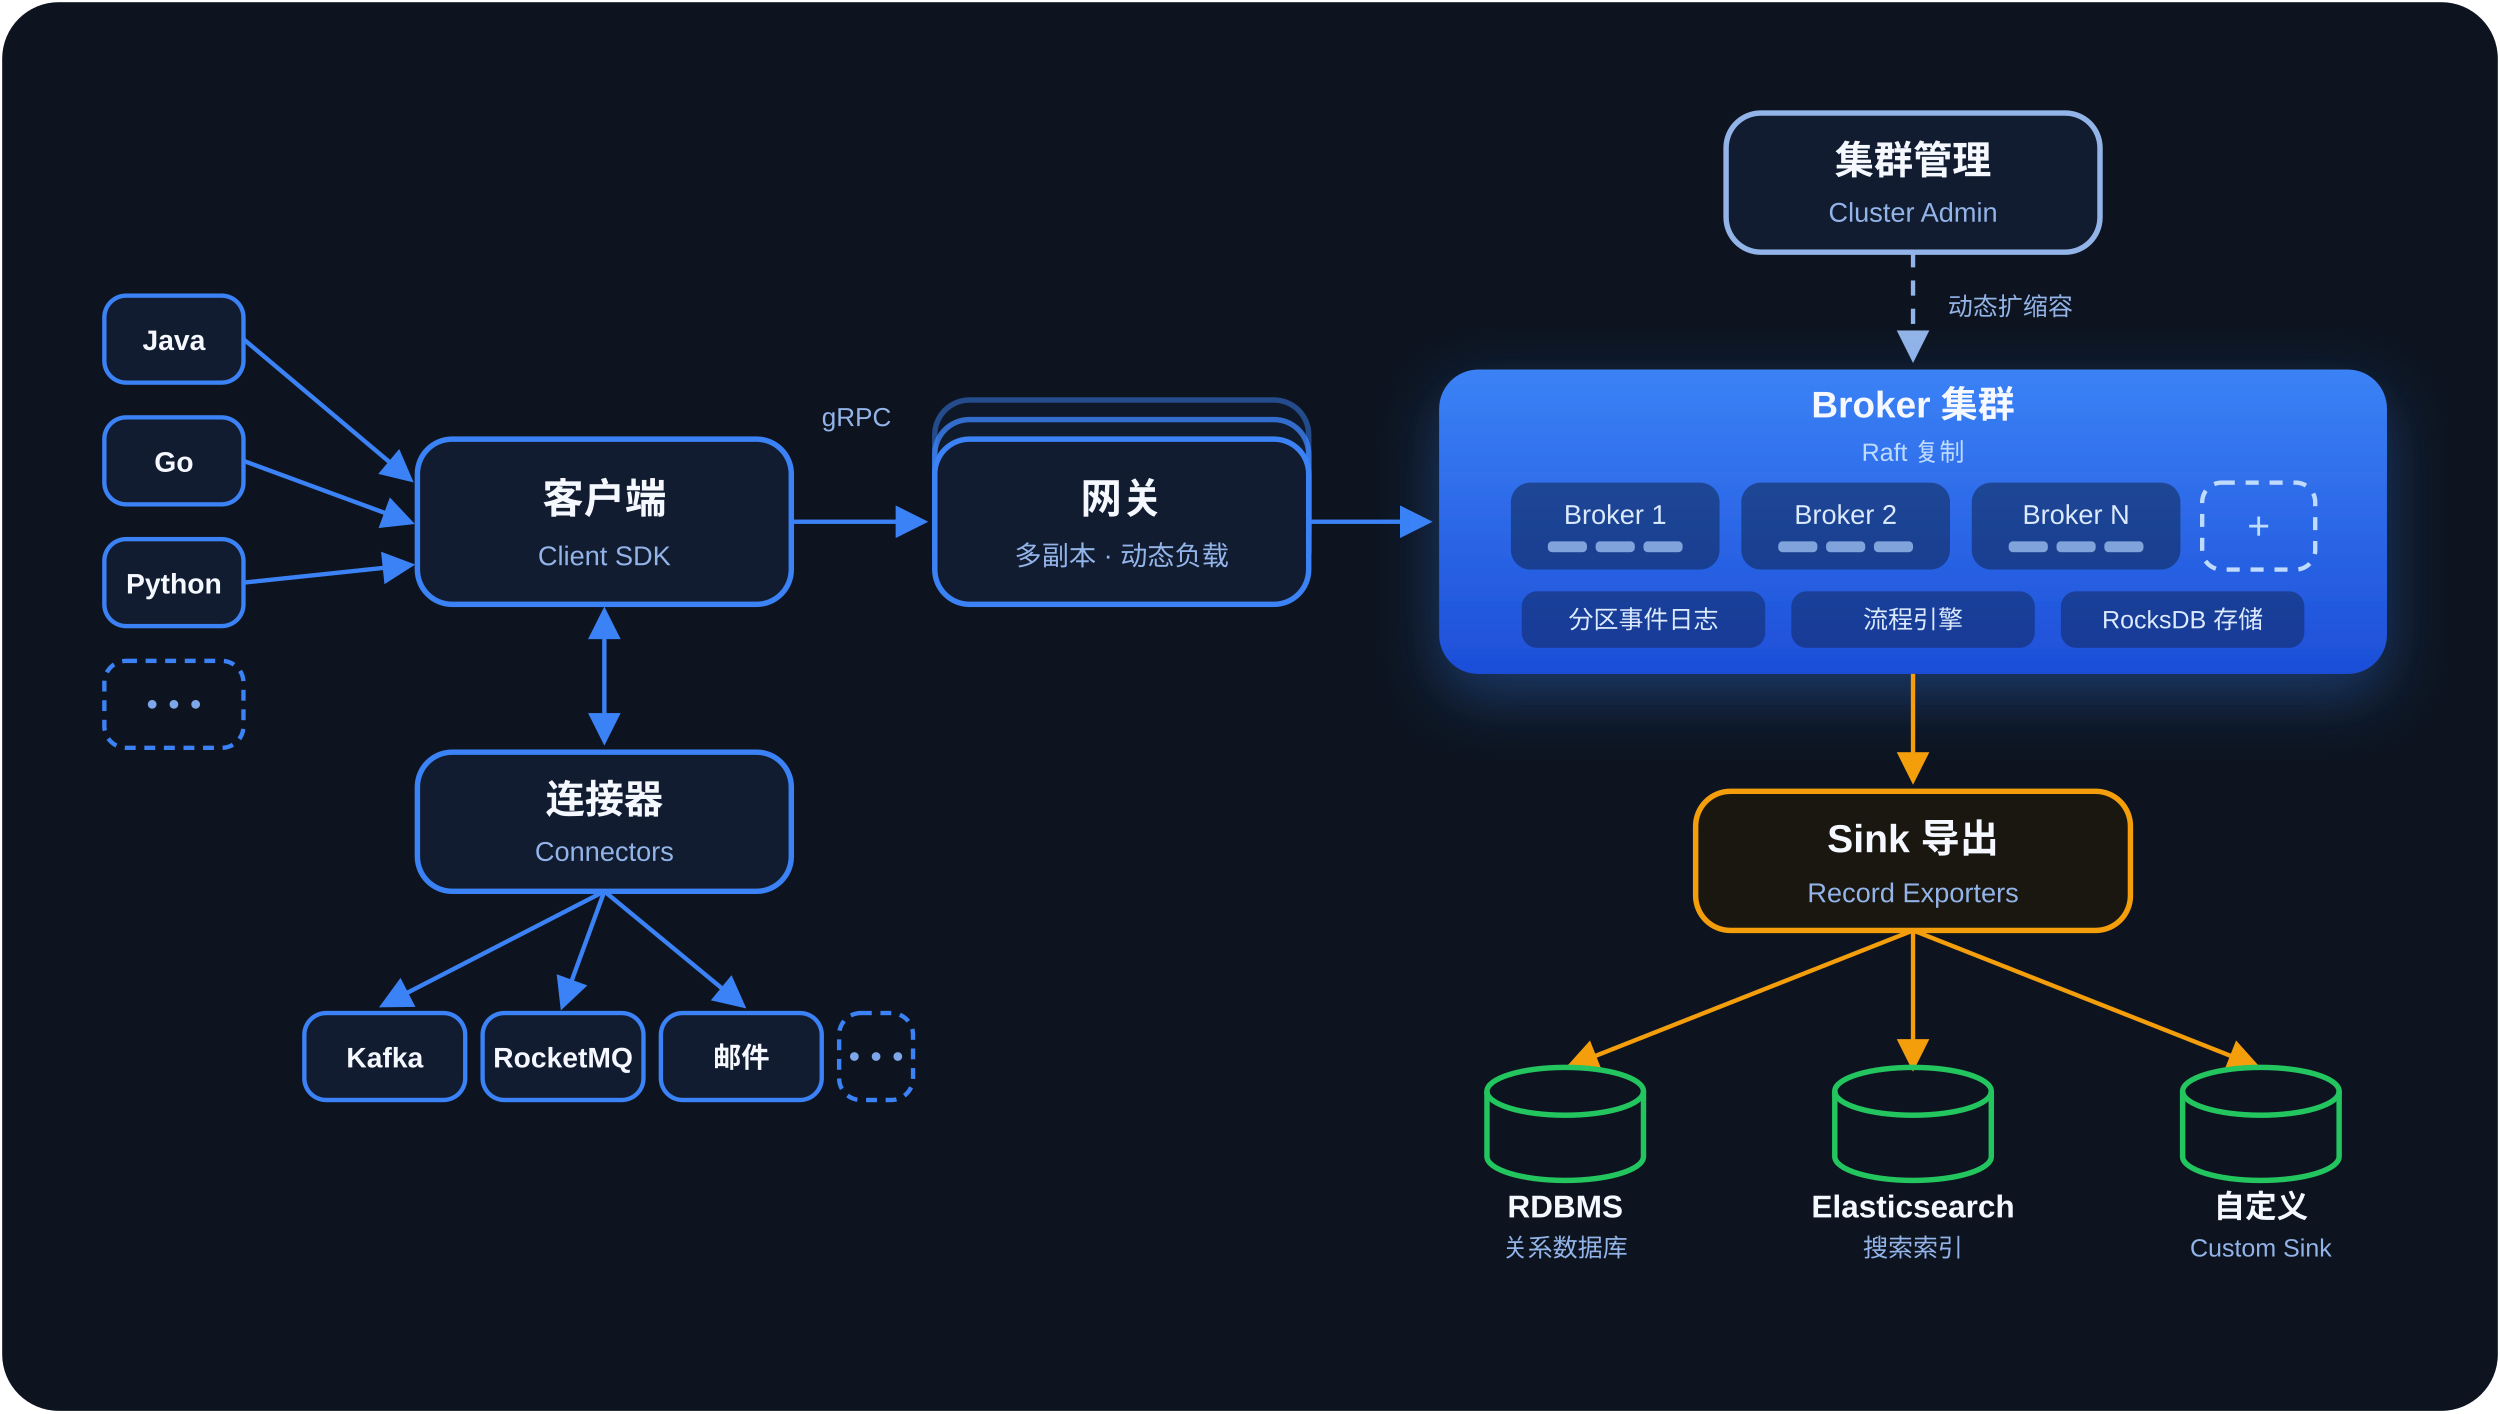
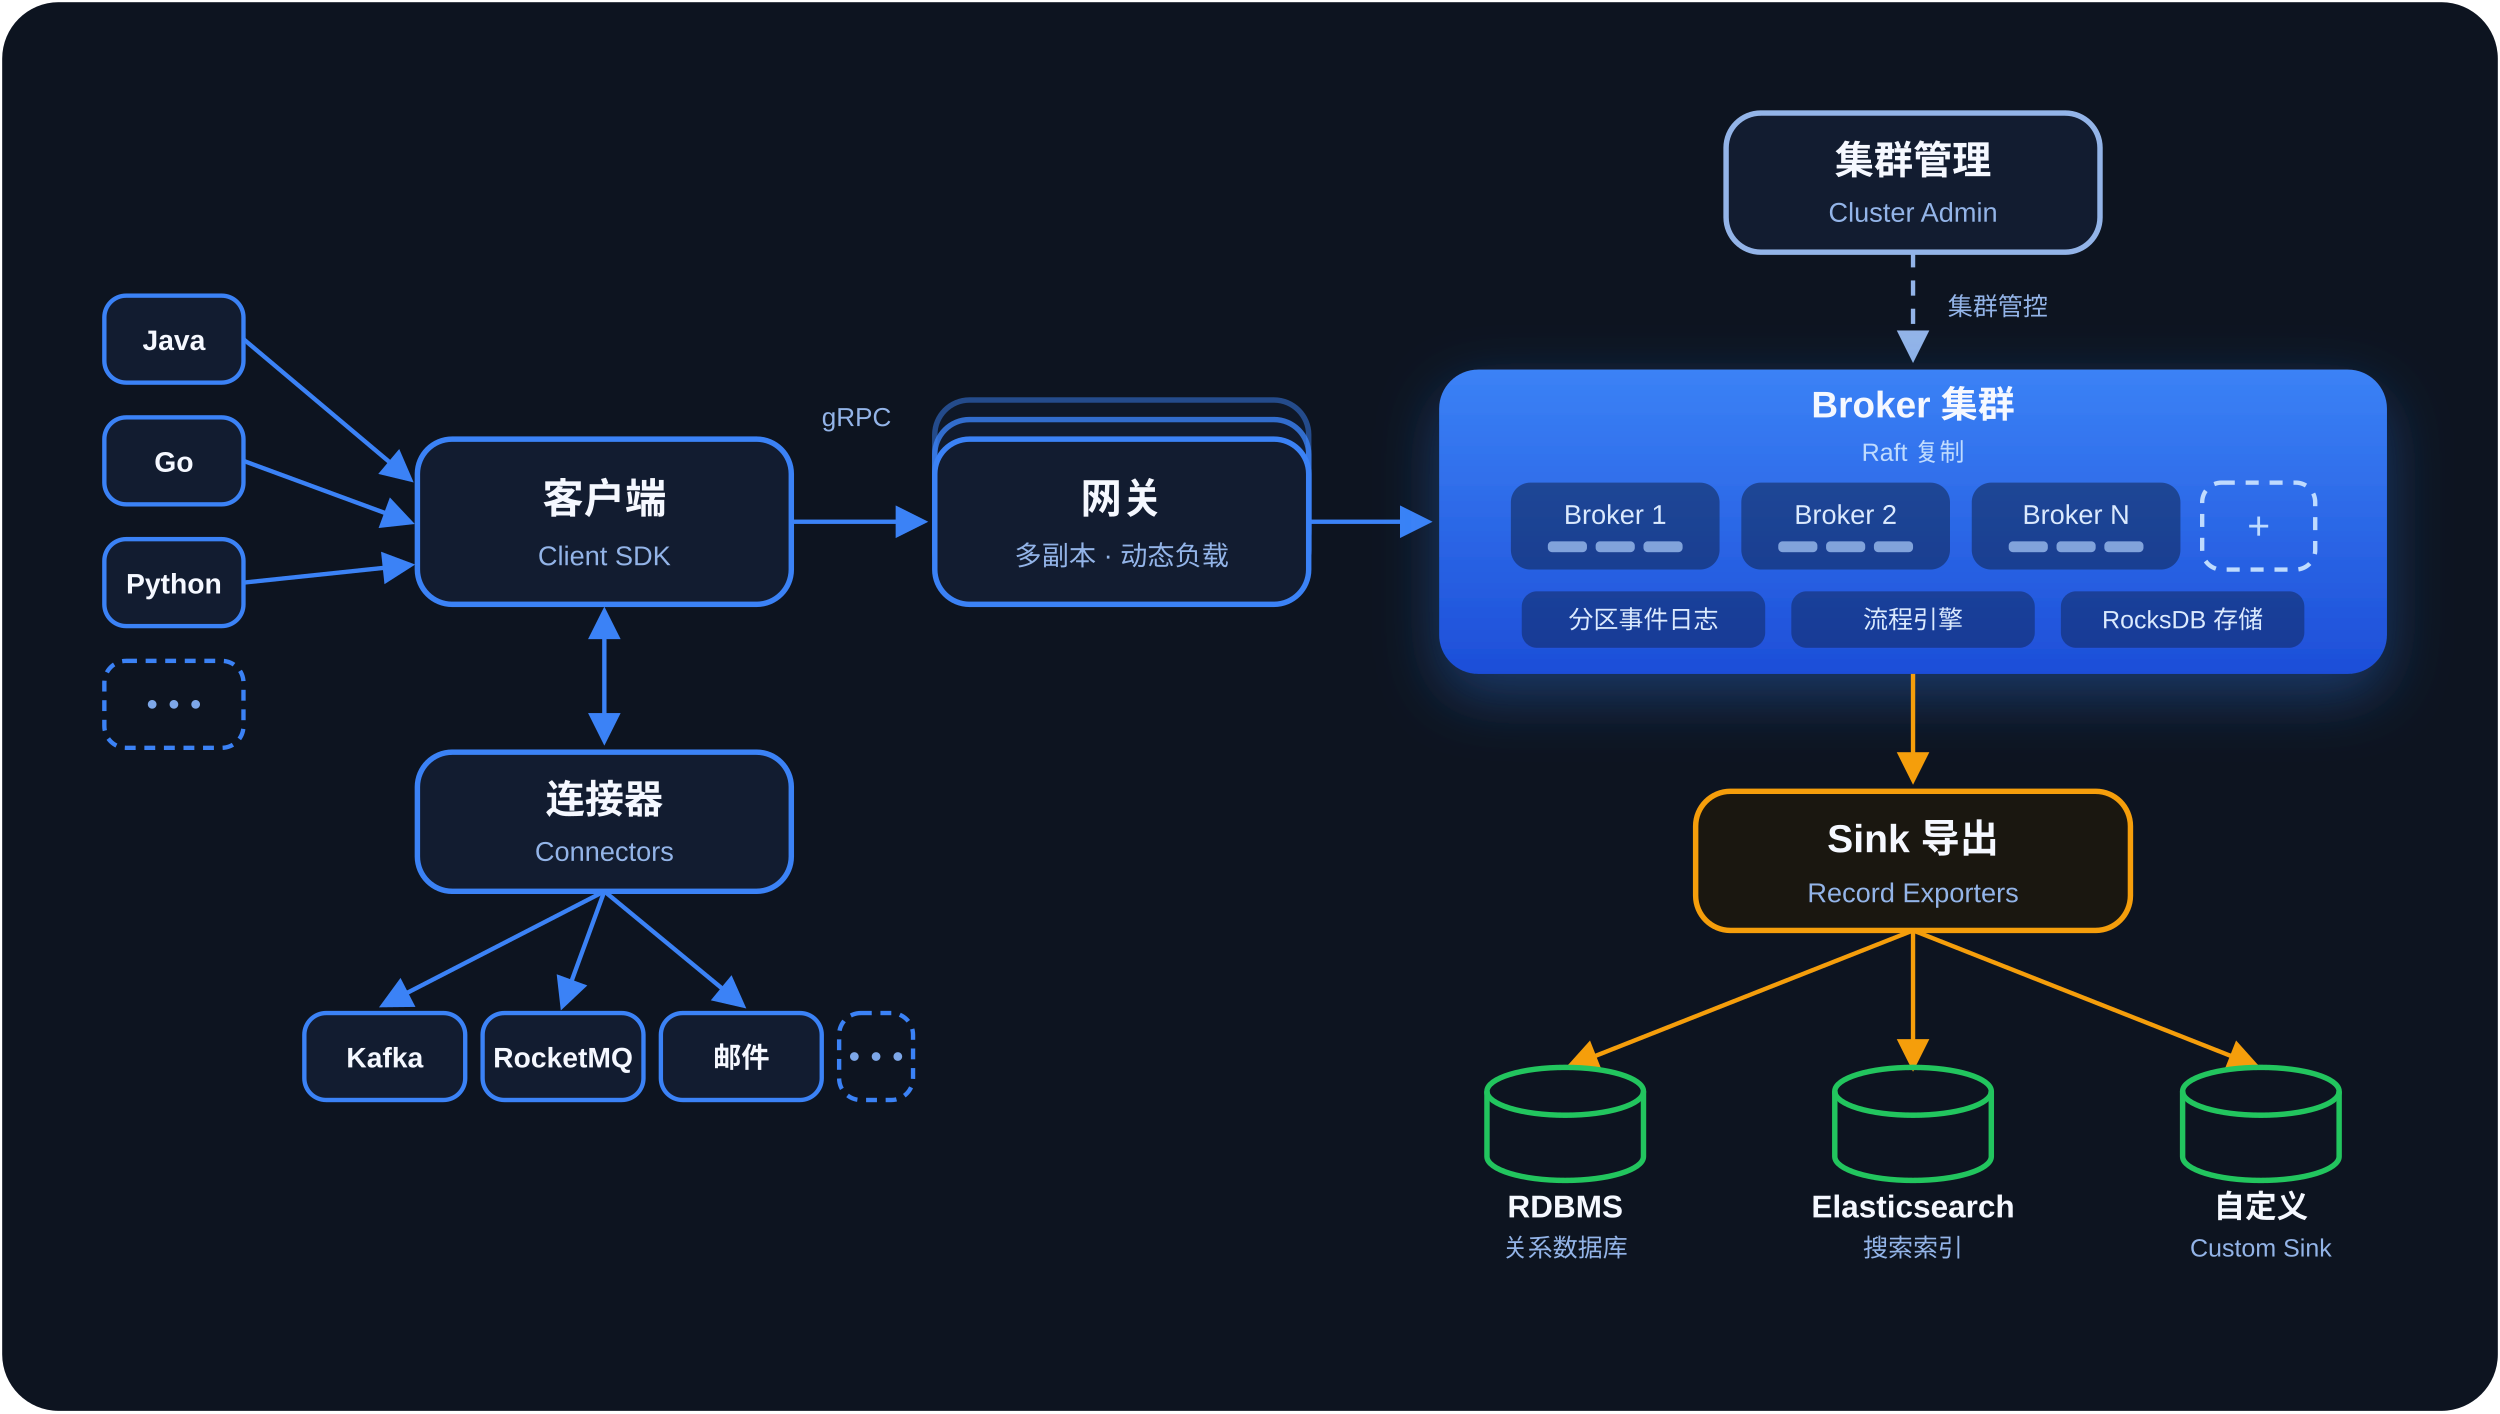
<svg xmlns="http://www.w3.org/2000/svg" width="1150" height="650" viewBox="0 0 1150 650" font-family="-apple-system, 'Helvetica Neue', 'Segoe UI', Arial, 'PingFang SC', 'Microsoft YaHei', sans-serif">
  <defs>
    <linearGradient id="focal" x1="0" y1="0" x2="0" y2="1">
      <stop offset="0" stop-color="#3B82F6" />
      <stop offset="1" stop-color="#1D4ED8" />
    </linearGradient>
    <filter id="glow" x="-30%" y="-30%" width="160%" height="180%">
      <feDropShadow dx="0" dy="10" stdDeviation="14" flood-color="#3B82F6" flood-opacity="0.35" />
    </filter>
    <marker id="arrowBlue" viewBox="0 0 10 10" refX="8" refY="5" markerWidth="7.5" markerHeight="7.5" orient="auto-start-reverse">
      <path d="M0,0 L10,5 L0,10 z" fill="#3B82F6" />
    </marker>
    <marker id="arrowOrange" viewBox="0 0 10 10" refX="8" refY="5" markerWidth="7.5" markerHeight="7.5" orient="auto-start-reverse">
      <path d="M0,0 L10,5 L0,10 z" fill="#F59E0B" />
    </marker>
    <marker id="arrowAdmin" viewBox="0 0 10 10" refX="8" refY="5" markerWidth="7.5" markerHeight="7.5" orient="auto-start-reverse">
      <path d="M0,0 L10,5 L0,10 z" fill="#93B4E8" />
    </marker>
  </defs>
  <rect x="1" y="1" width="1148" height="648" rx="26" fill="#0D1420" />
  <rect x="48" y="136" width="64" height="40" rx="10" fill="#121C30" stroke="#3B82F6" stroke-width="2" />
  <text x="80" y="161" text-anchor="middle" fill="#F5F8FF" font-size="13" font-weight="600">Java</text>
  <rect x="48" y="192" width="64" height="40" rx="10" fill="#121C30" stroke="#3B82F6" stroke-width="2" />
  <text x="80" y="217" text-anchor="middle" fill="#F5F8FF" font-size="13" font-weight="600">Go</text>
  <rect x="48" y="248" width="64" height="40" rx="10" fill="#121C30" stroke="#3B82F6" stroke-width="2" />
  <text x="80" y="273" text-anchor="middle" fill="#F5F8FF" font-size="13" font-weight="600">Python</text>
  <rect x="48" y="304" width="64" height="40" rx="10" fill="none" stroke="#3B82F6" stroke-width="2" stroke-dasharray="5 4" />
  <g fill="#7DA7E8">
    <circle cx="70" cy="324" r="2" />
    <circle cx="80" cy="324" r="2" />
    <circle cx="90" cy="324" r="2" />
  </g>
  <line x1="112" y1="156" x2="188" y2="220" stroke="#3B82F6" stroke-width="2" marker-end="url(#arrowBlue)" />
  <line x1="112" y1="212" x2="188" y2="240" stroke="#3B82F6" stroke-width="2" marker-end="url(#arrowBlue)" />
  <line x1="112" y1="268" x2="188" y2="260" stroke="#3B82F6" stroke-width="2" marker-end="url(#arrowBlue)" />
  <line x1="278" y1="282" x2="278" y2="340" stroke="#3B82F6" stroke-width="2" marker-start="url(#arrowBlue)" marker-end="url(#arrowBlue)" />
  <rect x="192" y="346" width="172" height="64" rx="16" fill="#121C30" stroke="#3B82F6" stroke-width="2.5" />
  <text x="278" y="374" text-anchor="middle" fill="#F5F8FF" font-size="18" font-weight="600">连接器</text>
  <text x="278" y="396" text-anchor="middle" fill="#93B4E8" font-size="12.5">Connectors</text>
  <line x1="278" y1="410" x2="177" y2="462" stroke="#3B82F6" stroke-width="2" marker-end="url(#arrowBlue)" />
  <line x1="278" y1="410" x2="259" y2="462" stroke="#3B82F6" stroke-width="2" marker-end="url(#arrowBlue)" />
  <line x1="278" y1="410" x2="341" y2="462" stroke="#3B82F6" stroke-width="2" marker-end="url(#arrowBlue)" />
  <rect x="140" y="466" width="74" height="40" rx="10" fill="#121C30" stroke="#3B82F6" stroke-width="2" />
  <text x="177" y="491" text-anchor="middle" fill="#F5F8FF" font-size="13" font-weight="600">Kafka</text>
  <rect x="222" y="466" width="74" height="40" rx="10" fill="#121C30" stroke="#3B82F6" stroke-width="2" />
  <text x="259" y="491" text-anchor="middle" fill="#F5F8FF" font-size="13" font-weight="600">RocketMQ</text>
  <rect x="304" y="466" width="74" height="40" rx="10" fill="#121C30" stroke="#3B82F6" stroke-width="2" />
  <text x="341" y="491" text-anchor="middle" fill="#F5F8FF" font-size="13" font-weight="600">邮件</text>
  <rect x="386" y="466" width="34" height="40" rx="10" fill="none" stroke="#3B82F6" stroke-width="2" stroke-dasharray="5 4" />
  <g fill="#7DA7E8">
    <circle cx="393" cy="486" r="2" />
    <circle cx="403" cy="486" r="2" />
    <circle cx="413" cy="486" r="2" />
  </g>
  <rect x="192" y="202" width="172" height="76" rx="16" fill="#121C30" stroke="#3B82F6" stroke-width="2.5" />
  <text x="278" y="236" text-anchor="middle" fill="#F5F8FF" font-size="19" font-weight="600">客户端</text>
  <text x="278" y="260" text-anchor="middle" fill="#93B4E8" font-size="12.5">Client SDK</text>
  <line x1="364" y1="240" x2="424" y2="240" stroke="#3B82F6" stroke-width="2" marker-end="url(#arrowBlue)" />
  <text x="394" y="196" text-anchor="middle" fill="#93B4E8" font-size="12">gRPC</text>
  <rect x="430" y="184" width="172" height="76" rx="16" fill="#121C30" stroke="#3B82F6" stroke-width="2.5" opacity="0.5" />
  <rect x="430" y="193" width="172" height="76" rx="16" fill="#121C30" stroke="#3B82F6" stroke-width="2.5" opacity="0.8" />
  <rect x="430" y="202" width="172" height="76" rx="16" fill="#121C30" stroke="#3B82F6" stroke-width="2.5" />
  <text x="516" y="236" text-anchor="middle" fill="#F5F8FF" font-size="19" font-weight="600">网关</text>
  <text x="516" y="260" text-anchor="middle" fill="#93B4E8" font-size="12.5">多副本 · 动态负载</text>
  <line x1="602" y1="240" x2="656" y2="240" stroke="#3B82F6" stroke-width="2" marker-end="url(#arrowBlue)" />
  <rect x="794" y="52" width="172" height="64" rx="16" fill="#121C30" stroke="#93B4E8" stroke-width="2.5" />
  <text x="880" y="80" text-anchor="middle" fill="#F5F8FF" font-size="18" font-weight="600">集群管理</text>
  <text x="880" y="102" text-anchor="middle" fill="#93B4E8" font-size="12.5">Cluster Admin</text>
  <line x1="880" y1="116" x2="880" y2="164" stroke="#93B4E8" stroke-width="2" stroke-dasharray="7 6" marker-end="url(#arrowAdmin)" />
-   <text x="896" y="145" fill="#93B4E8" font-size="11.5">动态扩缩容</text>
+   <text x="896" y="145" fill="#93B4E8" font-size="11.5">集群管控</text>
  <rect x="662" y="170" width="436" height="140" rx="18" fill="url(#focal)" filter="url(#glow)" />
  <text x="880" y="192" text-anchor="middle" fill="#F5F8FF" font-size="17" font-weight="600">Broker 集群</text>
  <text x="880" y="212" text-anchor="middle" fill="#BFDBFE" font-size="11.5">Raft 复制</text>
  <g font-size="12.5" fill="#DBEAFE">
    <rect x="695" y="222" width="96" height="40" rx="9" fill="#0B1730" fill-opacity="0.45" />
    <text x="743" y="241" text-anchor="middle">Broker 1</text>
    <rect x="801" y="222" width="96" height="40" rx="9" fill="#0B1730" fill-opacity="0.45" />
    <text x="849" y="241" text-anchor="middle">Broker 2</text>
    <rect x="907" y="222" width="96" height="40" rx="9" fill="#0B1730" fill-opacity="0.45" />
    <text x="955" y="241" text-anchor="middle">Broker N</text>
    <rect x="1013" y="222" width="52" height="40" rx="9" fill="none" stroke="#BFDBFE" stroke-width="2" stroke-dasharray="6 5" />
    <text x="1039" y="248" text-anchor="middle" fill="#BFDBFE" font-size="18">+</text>
  </g>
  <g fill="#93B4E8" opacity="0.85">
    <rect x="712" y="249" width="18" height="5" rx="2" />
    <rect x="734" y="249" width="18" height="5" rx="2" />
    <rect x="756" y="249" width="18" height="5" rx="2" />
    <rect x="818" y="249" width="18" height="5" rx="2" />
    <rect x="840" y="249" width="18" height="5" rx="2" />
    <rect x="862" y="249" width="18" height="5" rx="2" />
    <rect x="924" y="249" width="18" height="5" rx="2" />
    <rect x="946" y="249" width="18" height="5" rx="2" />
    <rect x="968" y="249" width="18" height="5" rx="2" />
  </g>
  <g font-size="11.5" fill="#DBEAFE">
    <rect x="700" y="272" width="112" height="26" rx="7" fill="#0B1730" fill-opacity="0.4" />
    <text x="756" y="289" text-anchor="middle">分区事件日志</text>
    <rect x="824" y="272" width="112" height="26" rx="7" fill="#0B1730" fill-opacity="0.4" />
    <text x="880" y="289" text-anchor="middle">流程引擎</text>
    <rect x="948" y="272" width="112" height="26" rx="7" fill="#0B1730" fill-opacity="0.4" />
    <text x="1004" y="289" text-anchor="middle">RocksDB 存储</text>
  </g>
  <line x1="880" y1="310" x2="880" y2="358" stroke="#F59E0B" stroke-width="2" marker-end="url(#arrowOrange)" />
  <rect x="780" y="364" width="200" height="64" rx="16" fill="#1A1710" stroke="#F59E0B" stroke-width="2.5" />
  <text x="880" y="392" text-anchor="middle" fill="#F5F8FF" font-size="18" font-weight="600">Sink 导出</text>
  <text x="880" y="415" text-anchor="middle" fill="#93B4E8" font-size="12.5">Record Exporters</text>
  <line x1="880" y1="428" x2="723" y2="490" stroke="#F59E0B" stroke-width="2" marker-end="url(#arrowOrange)" />
  <line x1="880" y1="428" x2="880" y2="490" stroke="#F59E0B" stroke-width="2" marker-end="url(#arrowOrange)" />
  <line x1="880" y1="428" x2="1037" y2="490" stroke="#F59E0B" stroke-width="2" marker-end="url(#arrowOrange)" />
  <g stroke="#22C55E" stroke-width="2.5" fill="none">
    <ellipse cx="720" cy="502" rx="36" ry="11" />
    <path d="M684,502 L684,532 A36,11 0 0 0 756,532 L756,502" />
    <ellipse cx="880" cy="502" rx="36" ry="11" />
    <path d="M844,502 L844,532 A36,11 0 0 0 916,532 L916,502" />
    <ellipse cx="1040" cy="502" rx="36" ry="11" />
    <path d="M1004,502 L1004,532 A36,11 0 0 0 1076,532 L1076,502" />
  </g>
  <g text-anchor="middle">
    <text x="720" y="560" fill="#F5F8FF" font-size="14.5" font-weight="600">RDBMS</text>
    <text x="720" y="578" fill="#93B4E8" font-size="11.5">关系数据库</text>
    <text x="880" y="560" fill="#F5F8FF" font-size="14.5" font-weight="600">Elasticsearch</text>
    <text x="880" y="578" fill="#93B4E8" font-size="11.5">搜索索引</text>
    <text x="1040" y="560" fill="#F5F8FF" font-size="14.5" font-weight="600">自定义</text>
    <text x="1040" y="578" fill="#93B4E8" font-size="11.5">Custom Sink</text>
  </g>
</svg>
